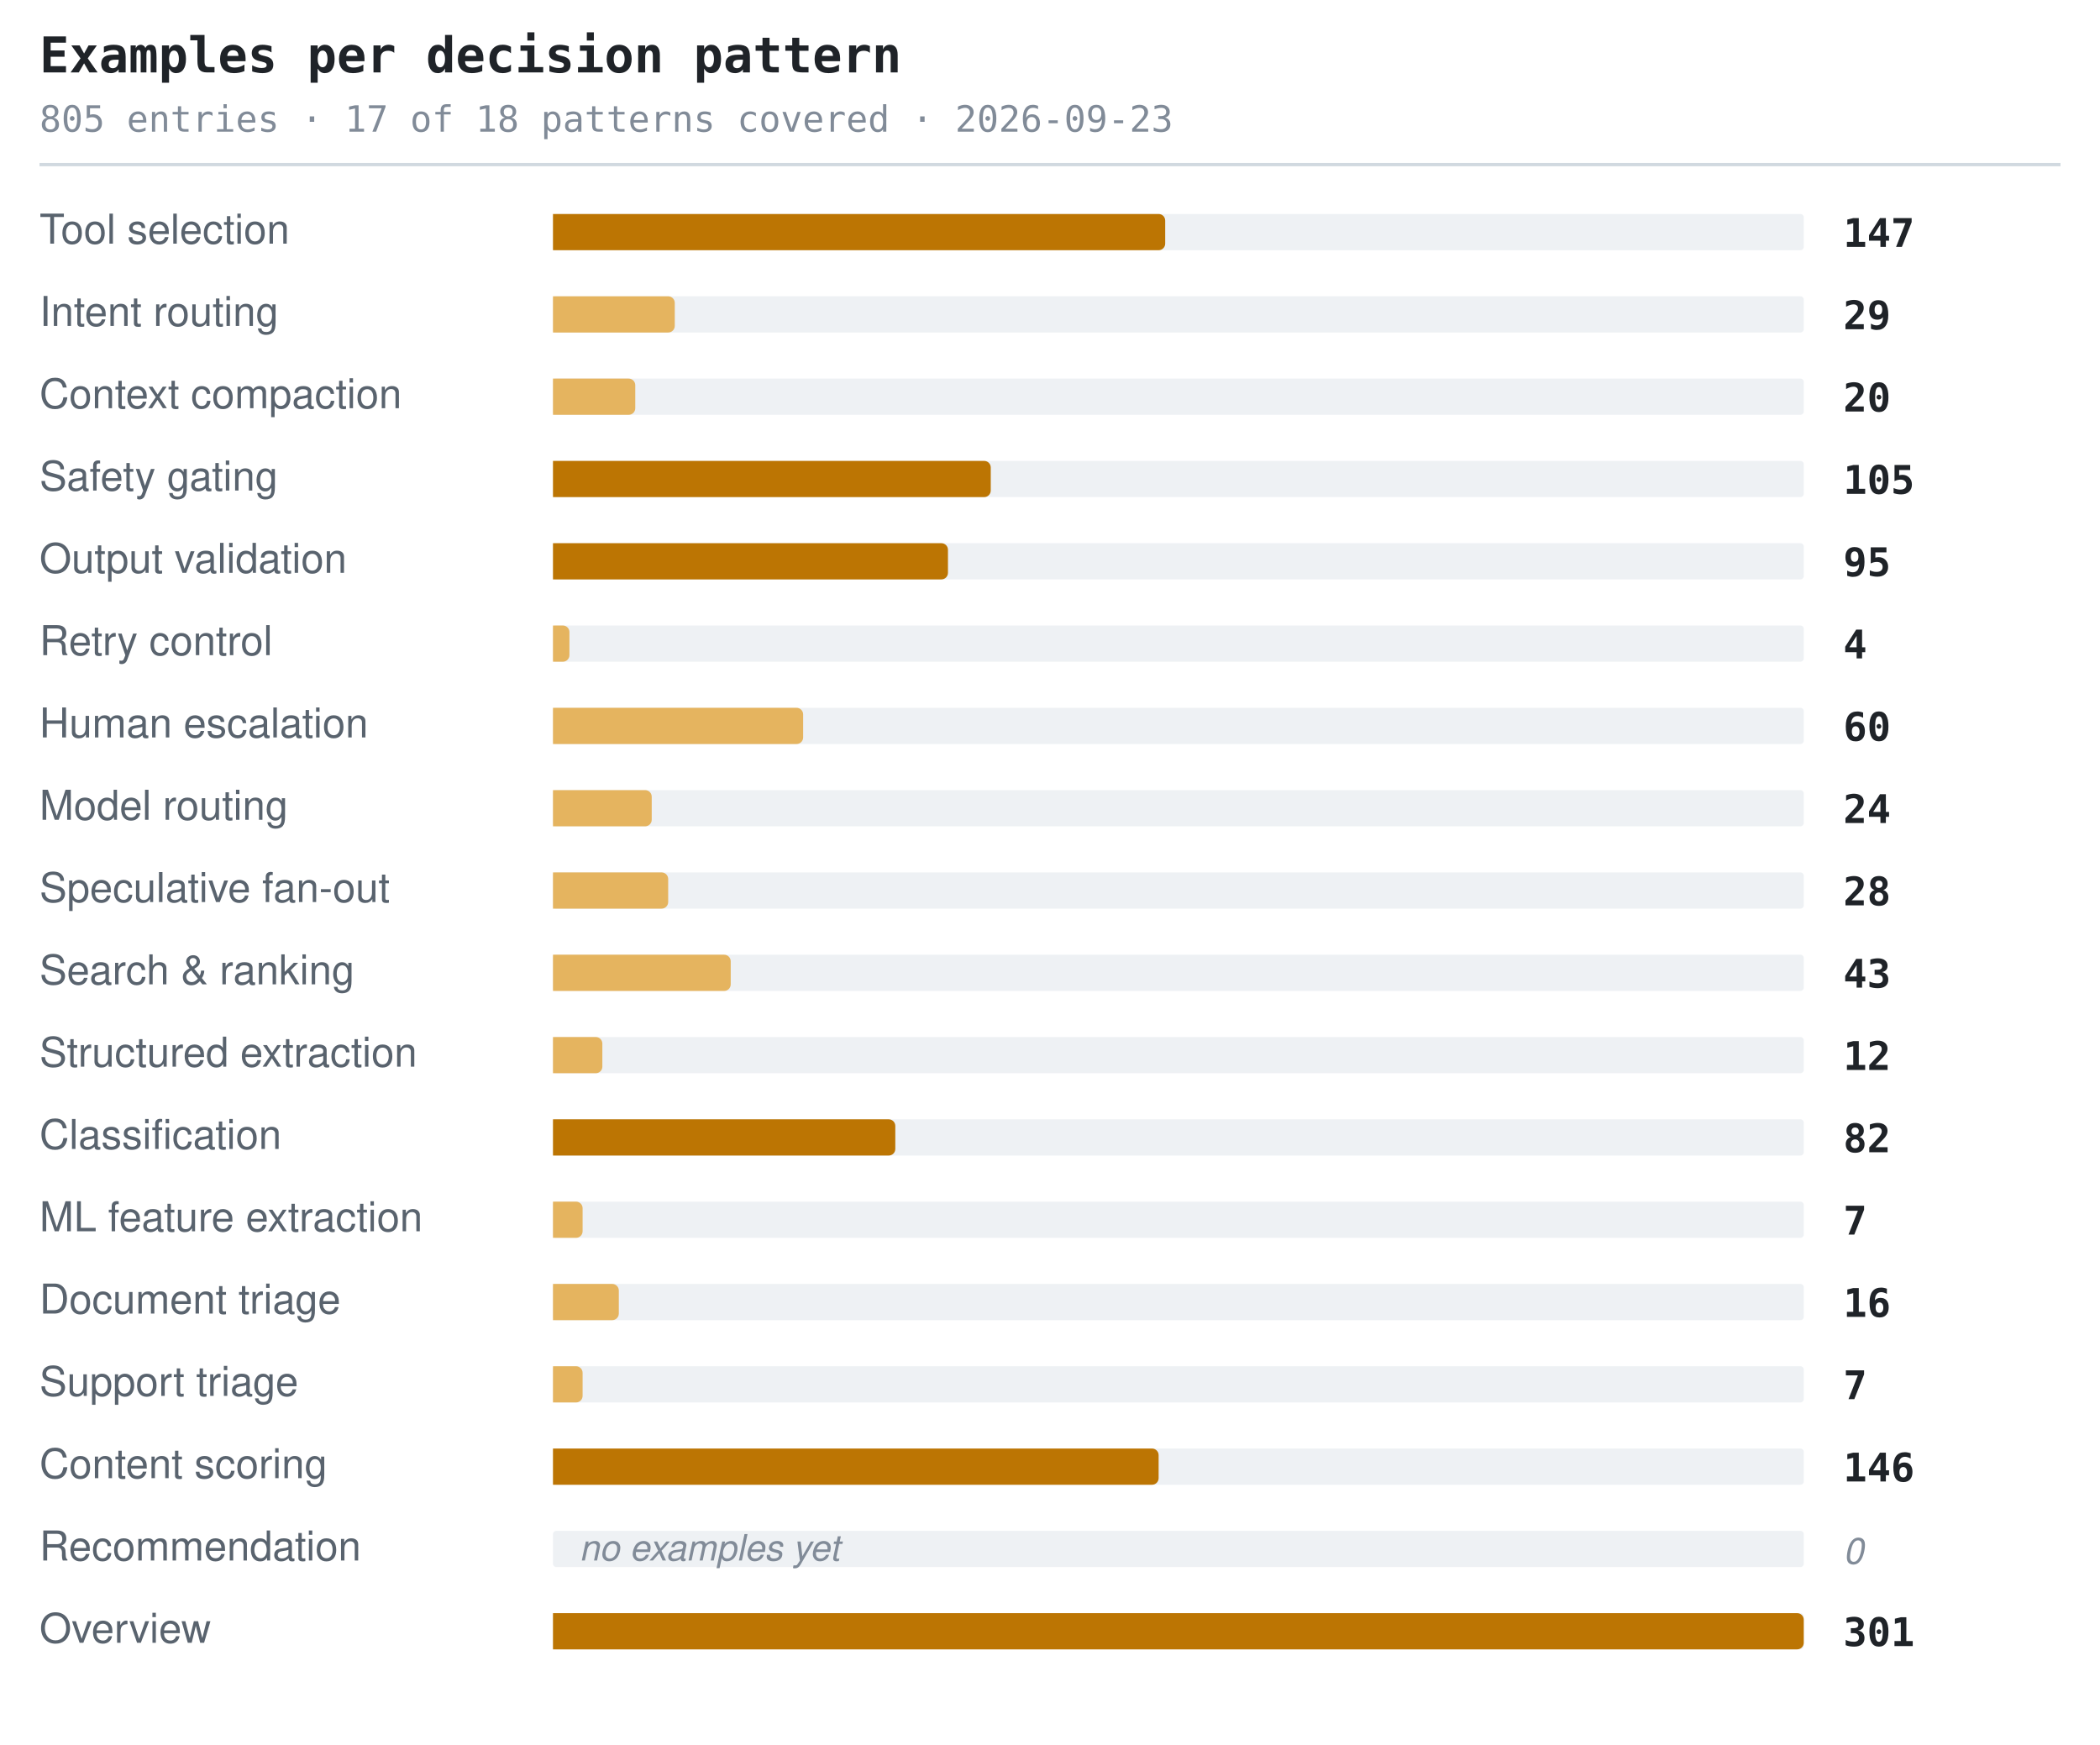
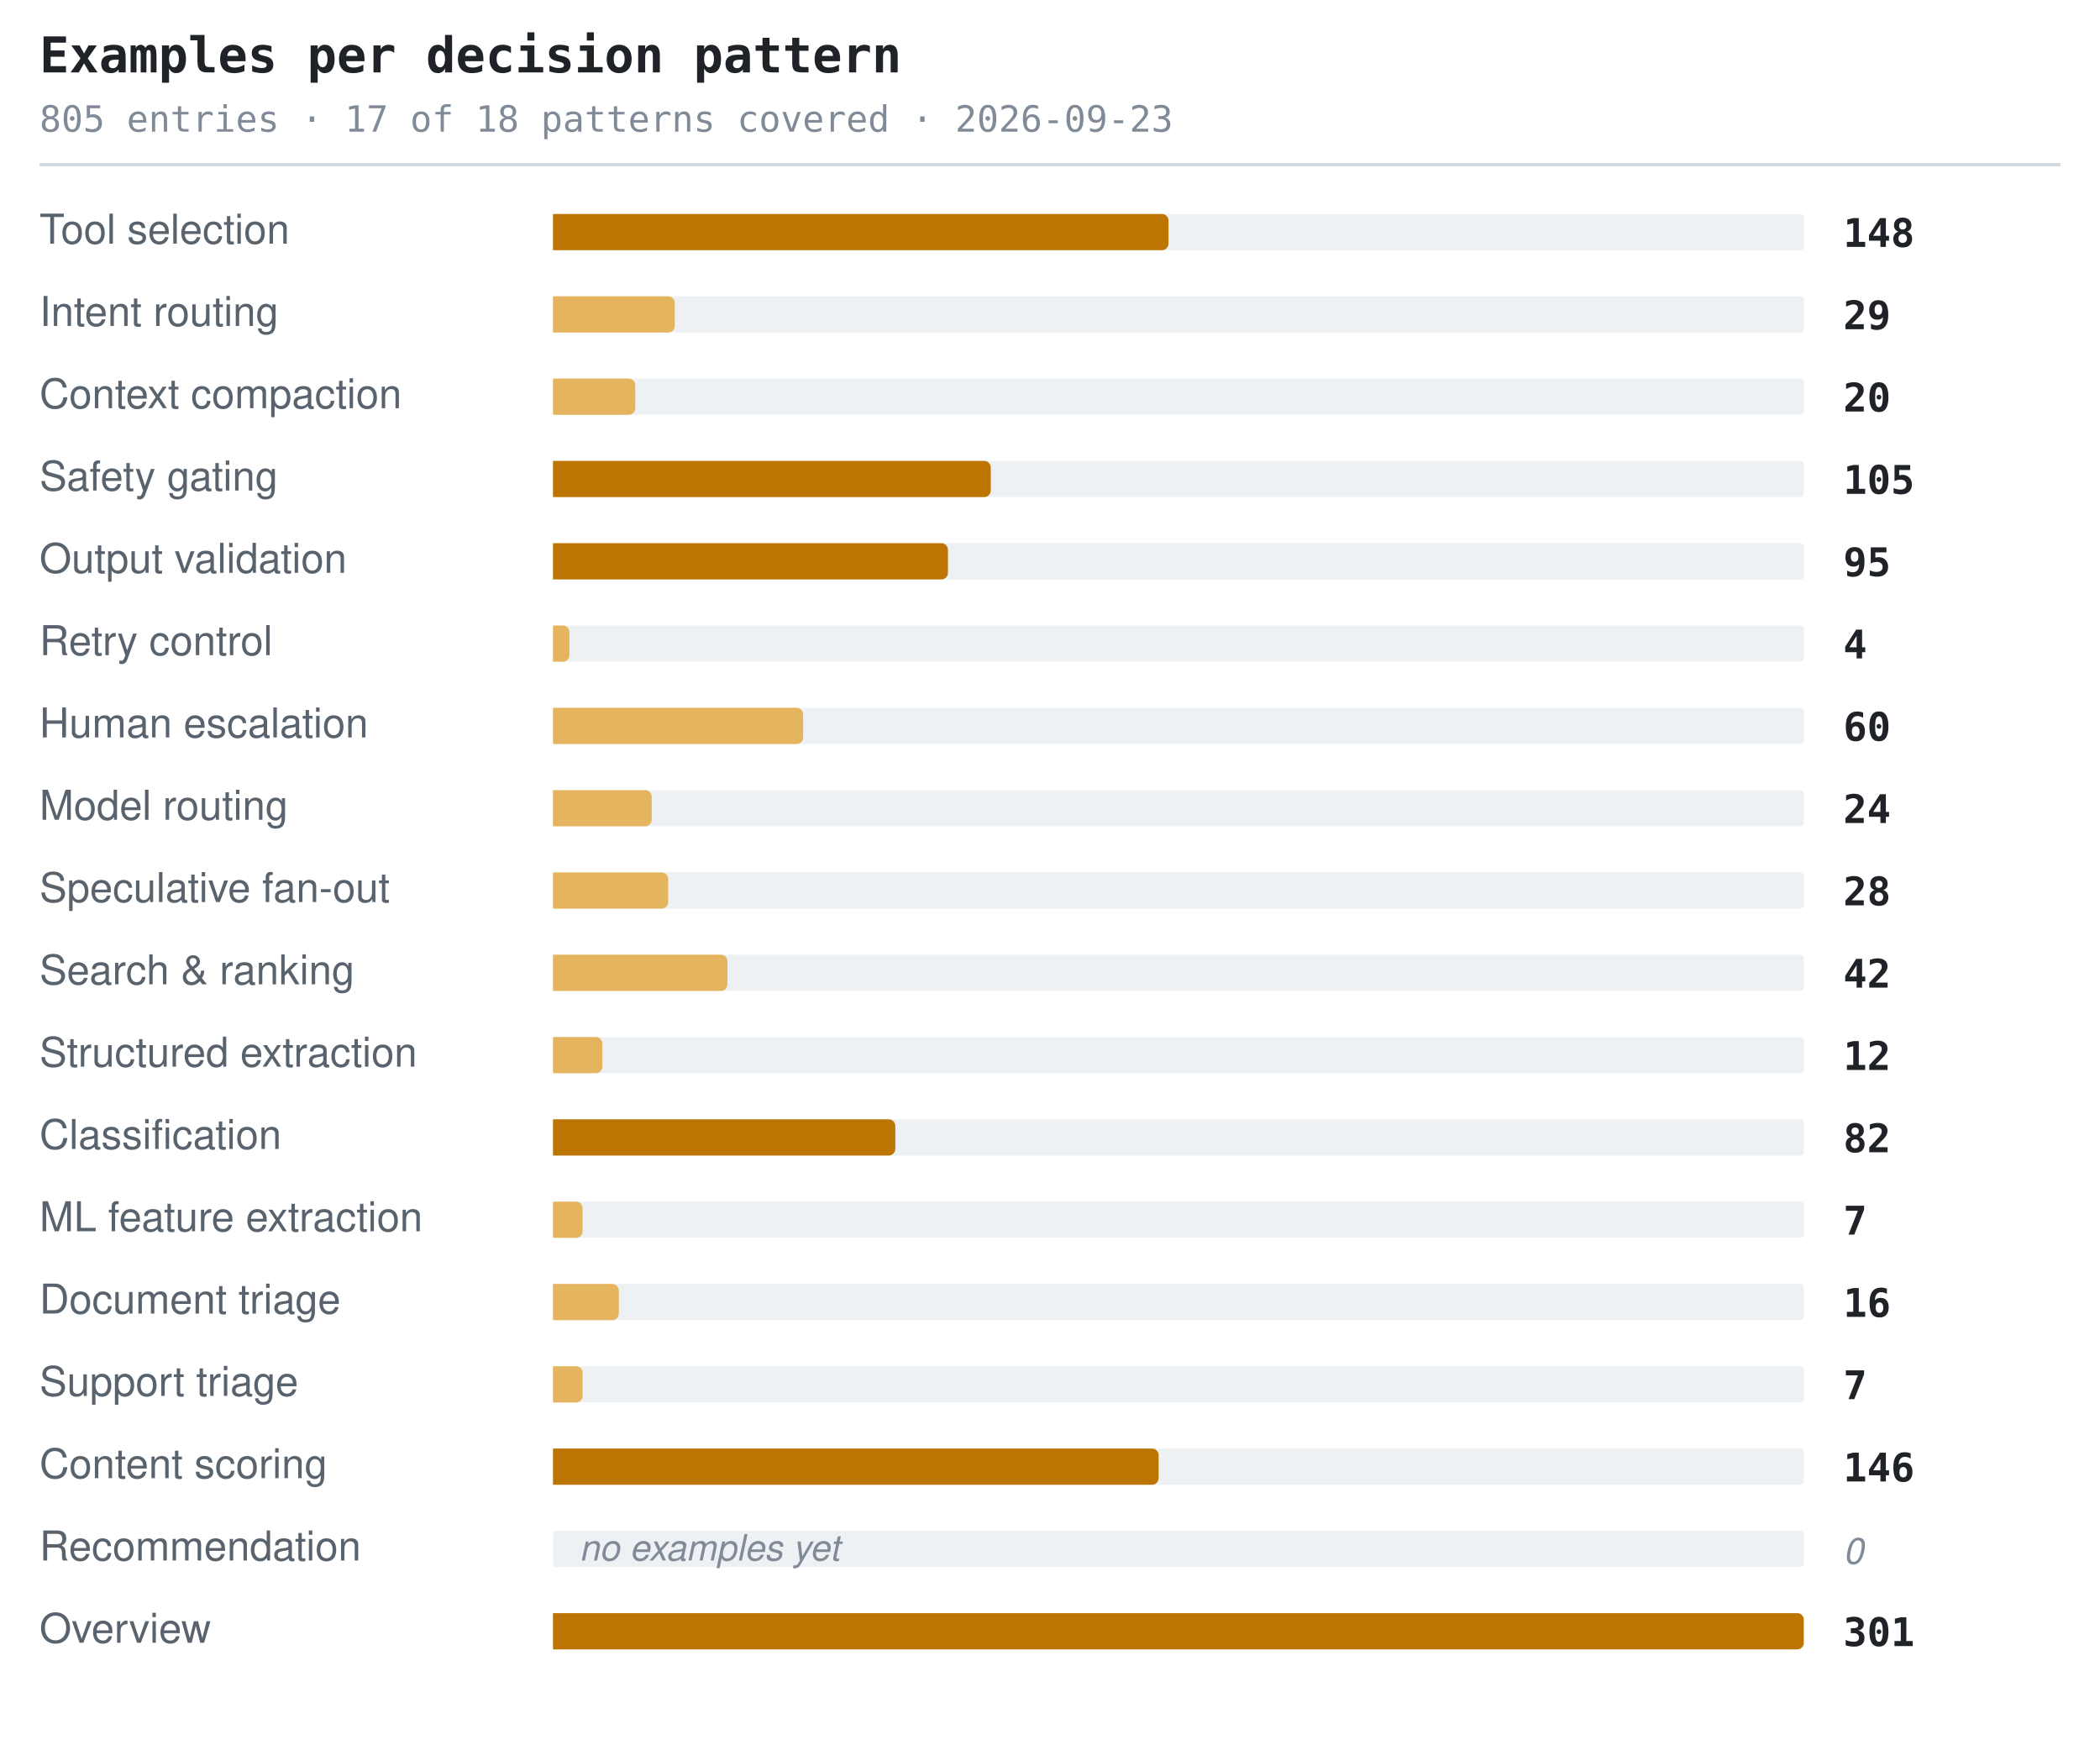
<svg xmlns="http://www.w3.org/2000/svg" width="638" height="530" viewBox="0 0 638 530" role="img" aria-label="Examples per decision pattern">
  <style>.t{font:600 15px ui-monospace,SFMono-Regular,'SF Mono',Menlo,Consolas,monospace;fill:#1f2328}.s{font:11px ui-monospace,SFMono-Regular,'SF Mono',Menlo,Consolas,monospace;fill:#818b98}.l{font:12.5px -apple-system,BlinkMacSystemFont,'Segoe UI',Helvetica,Arial,sans-serif;fill:#59636e}.n{font:600 12px ui-monospace,SFMono-Regular,'SF Mono',Menlo,Consolas,monospace;fill:#1f2328}.g{font:italic 11px -apple-system,BlinkMacSystemFont,'Segoe UI',Helvetica,Arial,sans-serif;fill:#818b98}</style>
  <text x="12" y="22" class="t">Examples per decision pattern</text>
  <text x="12" y="40" class="s">805 entries · 17 of 18 patterns covered · 2026-09-23</text>
  <line x1="12" y1="50" x2="626" y2="50" stroke="#d1d9e0" stroke-width="1" />
  <text x="12" y="74" class="l">Tool selection</text>
  <rect x="168" y="65" width="380" height="11" rx="1" fill="#eef1f4" />
-   <path d="M168 65h184a2 2 0 0 1 2 2v7a2 2 0 0 1-2 2h-184z" fill="#bc7503" />
-   <text x="560" y="75" class="n">147</text>
+   <path d="M168 65h185a2 2 0 0 1 2 2v7a2 2 0 0 1-2 2h-185z" fill="#bc7503" />
+   <text x="560" y="75" class="n">148</text>
  <text x="12" y="99" class="l">Intent routing</text>
  <rect x="168" y="90" width="380" height="11" rx="1" fill="#eef1f4" />
  <path d="M168 90h35a2 2 0 0 1 2 2v7a2 2 0 0 1-2 2h-35z" fill="#e5b45f" />
  <text x="560" y="100" class="n">29</text>
  <text x="12" y="124" class="l">Context compaction</text>
  <rect x="168" y="115" width="380" height="11" rx="1" fill="#eef1f4" />
  <path d="M168 115h23a2 2 0 0 1 2 2v7a2 2 0 0 1-2 2h-23z" fill="#e5b45f" />
  <text x="560" y="125" class="n">20</text>
  <text x="12" y="149" class="l">Safety gating</text>
  <rect x="168" y="140" width="380" height="11" rx="1" fill="#eef1f4" />
  <path d="M168 140h131a2 2 0 0 1 2 2v7a2 2 0 0 1-2 2h-131z" fill="#bc7503" />
  <text x="560" y="150" class="n">105</text>
  <text x="12" y="174" class="l">Output validation</text>
  <rect x="168" y="165" width="380" height="11" rx="1" fill="#eef1f4" />
  <path d="M168 165h118a2 2 0 0 1 2 2v7a2 2 0 0 1-2 2h-118z" fill="#bc7503" />
  <text x="560" y="175" class="n">95</text>
  <text x="12" y="199" class="l">Retry control</text>
  <rect x="168" y="190" width="380" height="11" rx="1" fill="#eef1f4" />
  <path d="M168 190h3a2 2 0 0 1 2 2v7a2 2 0 0 1-2 2h-3z" fill="#e5b45f" />
  <text x="560" y="200" class="n">4</text>
  <text x="12" y="224" class="l">Human escalation</text>
  <rect x="168" y="215" width="380" height="11" rx="1" fill="#eef1f4" />
  <path d="M168 215h74a2 2 0 0 1 2 2v7a2 2 0 0 1-2 2h-74z" fill="#e5b45f" />
  <text x="560" y="225" class="n">60</text>
  <text x="12" y="249" class="l">Model routing</text>
  <rect x="168" y="240" width="380" height="11" rx="1" fill="#eef1f4" />
  <path d="M168 240h28a2 2 0 0 1 2 2v7a2 2 0 0 1-2 2h-28z" fill="#e5b45f" />
  <text x="560" y="250" class="n">24</text>
  <text x="12" y="274" class="l">Speculative fan-out</text>
  <rect x="168" y="265" width="380" height="11" rx="1" fill="#eef1f4" />
  <path d="M168 265h33a2 2 0 0 1 2 2v7a2 2 0 0 1-2 2h-33z" fill="#e5b45f" />
  <text x="560" y="275" class="n">28</text>
  <text x="12" y="299" class="l">Search &amp; ranking</text>
  <rect x="168" y="290" width="380" height="11" rx="1" fill="#eef1f4" />
-   <path d="M168 290h52a2 2 0 0 1 2 2v7a2 2 0 0 1-2 2h-52z" fill="#e5b45f" />
-   <text x="560" y="300" class="n">43</text>
+   <path d="M168 290h51a2 2 0 0 1 2 2v7a2 2 0 0 1-2 2h-51z" fill="#e5b45f" />
+   <text x="560" y="300" class="n">42</text>
  <text x="12" y="324" class="l">Structured extraction</text>
  <rect x="168" y="315" width="380" height="11" rx="1" fill="#eef1f4" />
  <path d="M168 315h13a2 2 0 0 1 2 2v7a2 2 0 0 1-2 2h-13z" fill="#e5b45f" />
  <text x="560" y="325" class="n">12</text>
  <text x="12" y="349" class="l">Classification</text>
  <rect x="168" y="340" width="380" height="11" rx="1" fill="#eef1f4" />
  <path d="M168 340h102a2 2 0 0 1 2 2v7a2 2 0 0 1-2 2h-102z" fill="#bc7503" />
  <text x="560" y="350" class="n">82</text>
  <text x="12" y="374" class="l">ML feature extraction</text>
  <rect x="168" y="365" width="380" height="11" rx="1" fill="#eef1f4" />
  <path d="M168 365h7a2 2 0 0 1 2 2v7a2 2 0 0 1-2 2h-7z" fill="#e5b45f" />
  <text x="560" y="375" class="n">7</text>
  <text x="12" y="399" class="l">Document triage</text>
  <rect x="168" y="390" width="380" height="11" rx="1" fill="#eef1f4" />
  <path d="M168 390h18a2 2 0 0 1 2 2v7a2 2 0 0 1-2 2h-18z" fill="#e5b45f" />
  <text x="560" y="400" class="n">16</text>
  <text x="12" y="424" class="l">Support triage</text>
  <rect x="168" y="415" width="380" height="11" rx="1" fill="#eef1f4" />
  <path d="M168 415h7a2 2 0 0 1 2 2v7a2 2 0 0 1-2 2h-7z" fill="#e5b45f" />
  <text x="560" y="425" class="n">7</text>
  <text x="12" y="449" class="l">Content scoring</text>
  <rect x="168" y="440" width="380" height="11" rx="1" fill="#eef1f4" />
  <path d="M168 440h182a2 2 0 0 1 2 2v7a2 2 0 0 1-2 2h-182z" fill="#bc7503" />
  <text x="560" y="450" class="n">146</text>
  <text x="12" y="474" class="l">Recommendation</text>
  <rect x="168" y="465" width="380" height="11" rx="1" fill="#eef1f4" />
  <text x="176" y="474" class="g">no examples yet</text>
  <text x="560" y="475" class="g">0</text>
  <text x="12" y="499" class="l">Overview</text>
  <rect x="168" y="490" width="380" height="11" rx="1" fill="#eef1f4" />
  <path d="M168 490h378a2 2 0 0 1 2 2v7a2 2 0 0 1-2 2h-378z" fill="#bc7503" />
  <text x="560" y="500" class="n">301</text>
</svg>
